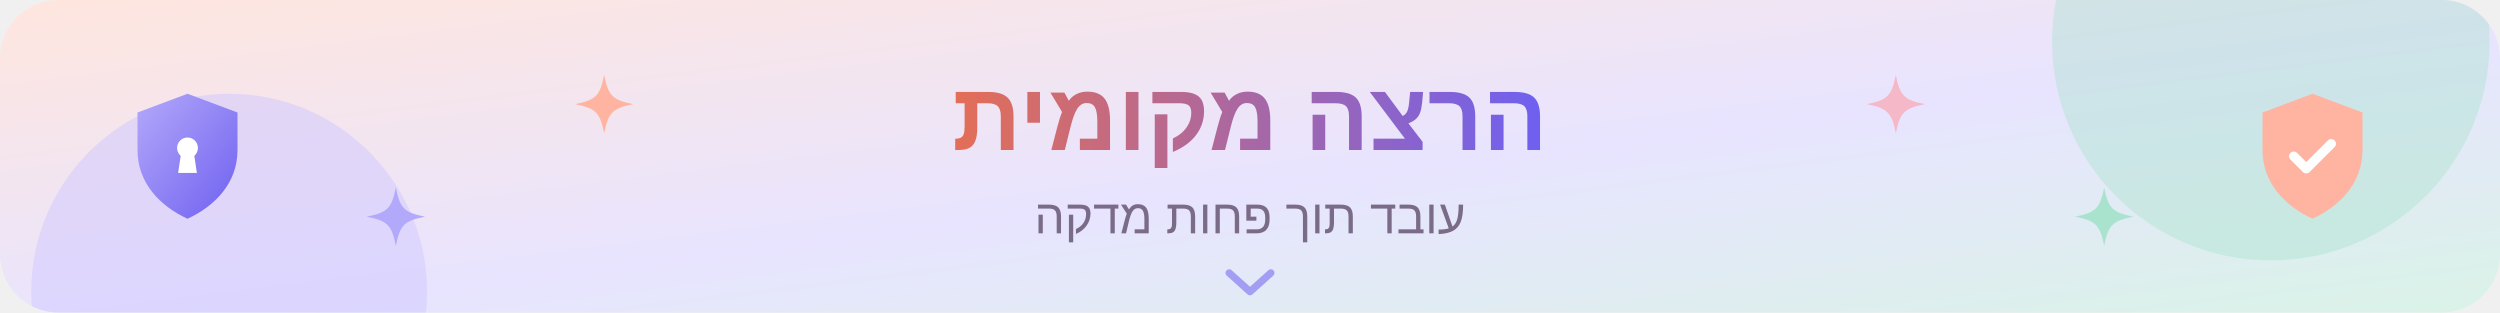
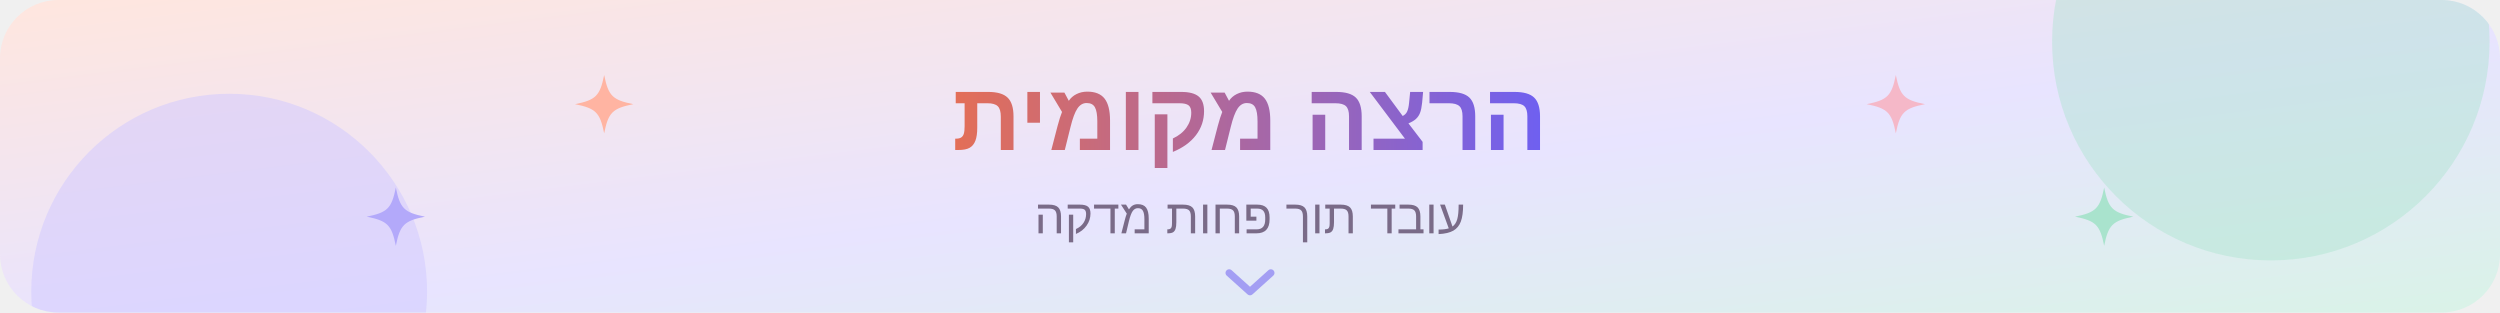
<svg xmlns="http://www.w3.org/2000/svg" viewBox="0 0 1200 150" width="1200" height="150" role="img" aria-label="הרצה מקומית">
  <defs>
    <linearGradient id="bg" x1="0" y1="0" x2="1" y2="1">
      <stop offset="0" stop-color="#FFE6DE" />
      <stop offset=".55" stop-color="#E8E4FF" />
      <stop offset="1" stop-color="#D9F3E7" />
    </linearGradient>
    <linearGradient id="t" x1="0" y1="0" x2="1" y2="0">
      <stop offset="0" stop-color="#E36E57" />
      <stop offset="1" stop-color="#6F60F0" />
    </linearGradient>
-     <linearGradient id="sg" x1="0" y1="0" x2="1" y2="1">
-       <stop offset="0" stop-color="#B3A9FA" />
-       <stop offset="1" stop-color="#6F60F0" />
-     </linearGradient>
-     <linearGradient id="sc" x1="0" x2="1">
-       <stop offset="0" stop-color="#fff" stop-opacity="0" />
-       <stop offset=".5" stop-color="#A9E3CD" stop-opacity=".9" />
-       <stop offset="1" stop-color="#fff" stop-opacity="0" />
-     </linearGradient>
-     <path id="s" d="M0-14C2-4 4-2 14 0 4 2 2 4 0 14-2 4-4 2-14 0-4-2-2-4 0-14Z" />
-     <path id="sh" d="M0-30 24-21V-3C24 13 13 24 0 30-13 24-24 13-24-3V-21Z" />
    <clipPath id="c">
      <rect width="1200" height="150" rx="28" />
    </clipPath>
+     <path id="s" d="M0-14C2-4 4-2 14 0 4 2 2 4 0 14-2 4-4 2-14 0-4-2-2-4 0-14Z" />
  </defs>
  <style>
.blob{animation:drift 11s ease-in-out infinite alternate}.b2{animation-duration:14s;animation-direction:alternate-reverse}.b3{animation-duration:17s}
- .bob{animation:bob 3.4s ease-in-out infinite}.d1{animation-delay:-.9s}.d2{animation-delay:-1.8s}.d3{animation-delay:-2.6s}
+ .bob{animation:bob 3.4s ease-in-out infinite}.d1{animation-delay:-.9s}.d2{animation-delay:-1.8s}
.tw{animation:tw 3.2s ease-in-out infinite}.t2{animation-delay:-1s}.t3{animation-delay:-2s}
- .scan{animation:scan 3.6s ease-in-out infinite}
- .dot{animation:dot 3.6s ease-in-out infinite;opacity:0}
- .blink{animation:blink 1s steps(1) infinite}
- .spin{transform-box:fill-box;transform-origin:center;animation:spin 14s linear infinite}
- .pulse{transform-box:fill-box;transform-origin:center;animation:pulse 2.4s ease-in-out infinite}
- .flow{stroke-dasharray:6 10;animation:flow 1.6s linear infinite}
+ .rise{animation:rise .9s ease-out both}.r2{animation-delay:.2s}
+ .ring{stroke-dasharray:0 400;animation:fill 2.4s ease-out forwards}
@keyframes drift{to{transform:translate(40px,-20px) scale(1.12)}}
@keyframes bob{0%,100%{transform:translateY(0)}50%{transform:translateY(-10px)}}
@keyframes tw{0%,100%{opacity:.35}50%{opacity:1}}
- @keyframes scan{0%{transform:translateX(0)}50%{transform:translateX(330px)}100%{transform:translateX(0)}}
- @keyframes dot{0%,8%{opacity:0}14%,80%{opacity:1}92%,100%{opacity:0}}
- @keyframes blink{50%{opacity:0}}
- @keyframes spin{to{transform:rotate(360deg)}}
- @keyframes pulse{0%,100%{transform:scale(1)}50%{transform:scale(1.08)}}
- @keyframes flow{to{stroke-dashoffset:-32}}
- @media (prefers-reduced-motion:reduce){*{animation:none!important}.dot{opacity:1}}
+ @keyframes rise{from{opacity:0;transform:translateY(16px)}}
+ @keyframes fill{to{stroke-dasharray:250 400}}
+ @media (prefers-reduced-motion:reduce){*{animation:none!important}.ring{stroke-dasharray:250 400}}
</style>
  <g clip-path="url(#c)">
    <rect width="1200" height="150" fill="url(#bg)" />
    <circle class="blob" cx="110" cy="140" r="95" fill="#CFC8FF" opacity=".5" />
    <circle class="blob b2" cx="1090" cy="20" r="105" fill="#A9E3CD" opacity=".42" />
    <use class="tw" href="#s" x="290" y="50" fill="#FFB4A2" />
    <use class="tw t2" href="#s" x="190" y="104" fill="#B3A9FA" />
    <use class="tw t3" href="#s" x="910" y="50" fill="#F5B8C8" />
    <use class="tw" href="#s" x="1010" y="104" fill="#A9E3CD" />
-     <g transform="translate(90 75.0)">
-       <g class="bob d1">
-         <use href="#sh" fill="url(#sg)" />
-         <circle cy="-4" r="5" fill="#fff" />
-         <path d="M-3-2h6l1.5 10h-9Z" fill="#fff" />
-       </g>
-     </g>
-     <g transform="translate(1110 75.0)">
-       <g class="bob d3">
-         <use href="#sh" fill="#FFB4A2" />
-         <path d="M-9 0l6 6 12-12" fill="none" stroke="#fff" stroke-width="4.5" stroke-linecap="round" stroke-linejoin="round" />
-       </g>
-     </g>
-     <g font-family="-apple-system,BlinkMacSystemFont,'Segoe UI',Helvetica,Arial,sans-serif" text-anchor="middle" direction="rtl">
+     <g font-family="-apple-system,BlinkMacSystemFont,'Segoe UI',Helvetica,Arial,sans-serif" text-anchor="middle">
      <text x="600" y="72" font-size="46" font-weight="800" fill="url(#t)">הרצה מקומית</text>
      <text x="600" y="112" font-size="23" fill="#7A6B88">עובד תוך פחות מדקה</text>
    </g>
    <g transform="translate(600 136)">
      <g class="bob">
        <path d="M-10-5l10 9 10-9" fill="none" stroke="#6F60F0" stroke-opacity=".55" stroke-width="3.5" stroke-linecap="round" stroke-linejoin="round" />
      </g>
    </g>
  </g>
</svg>
